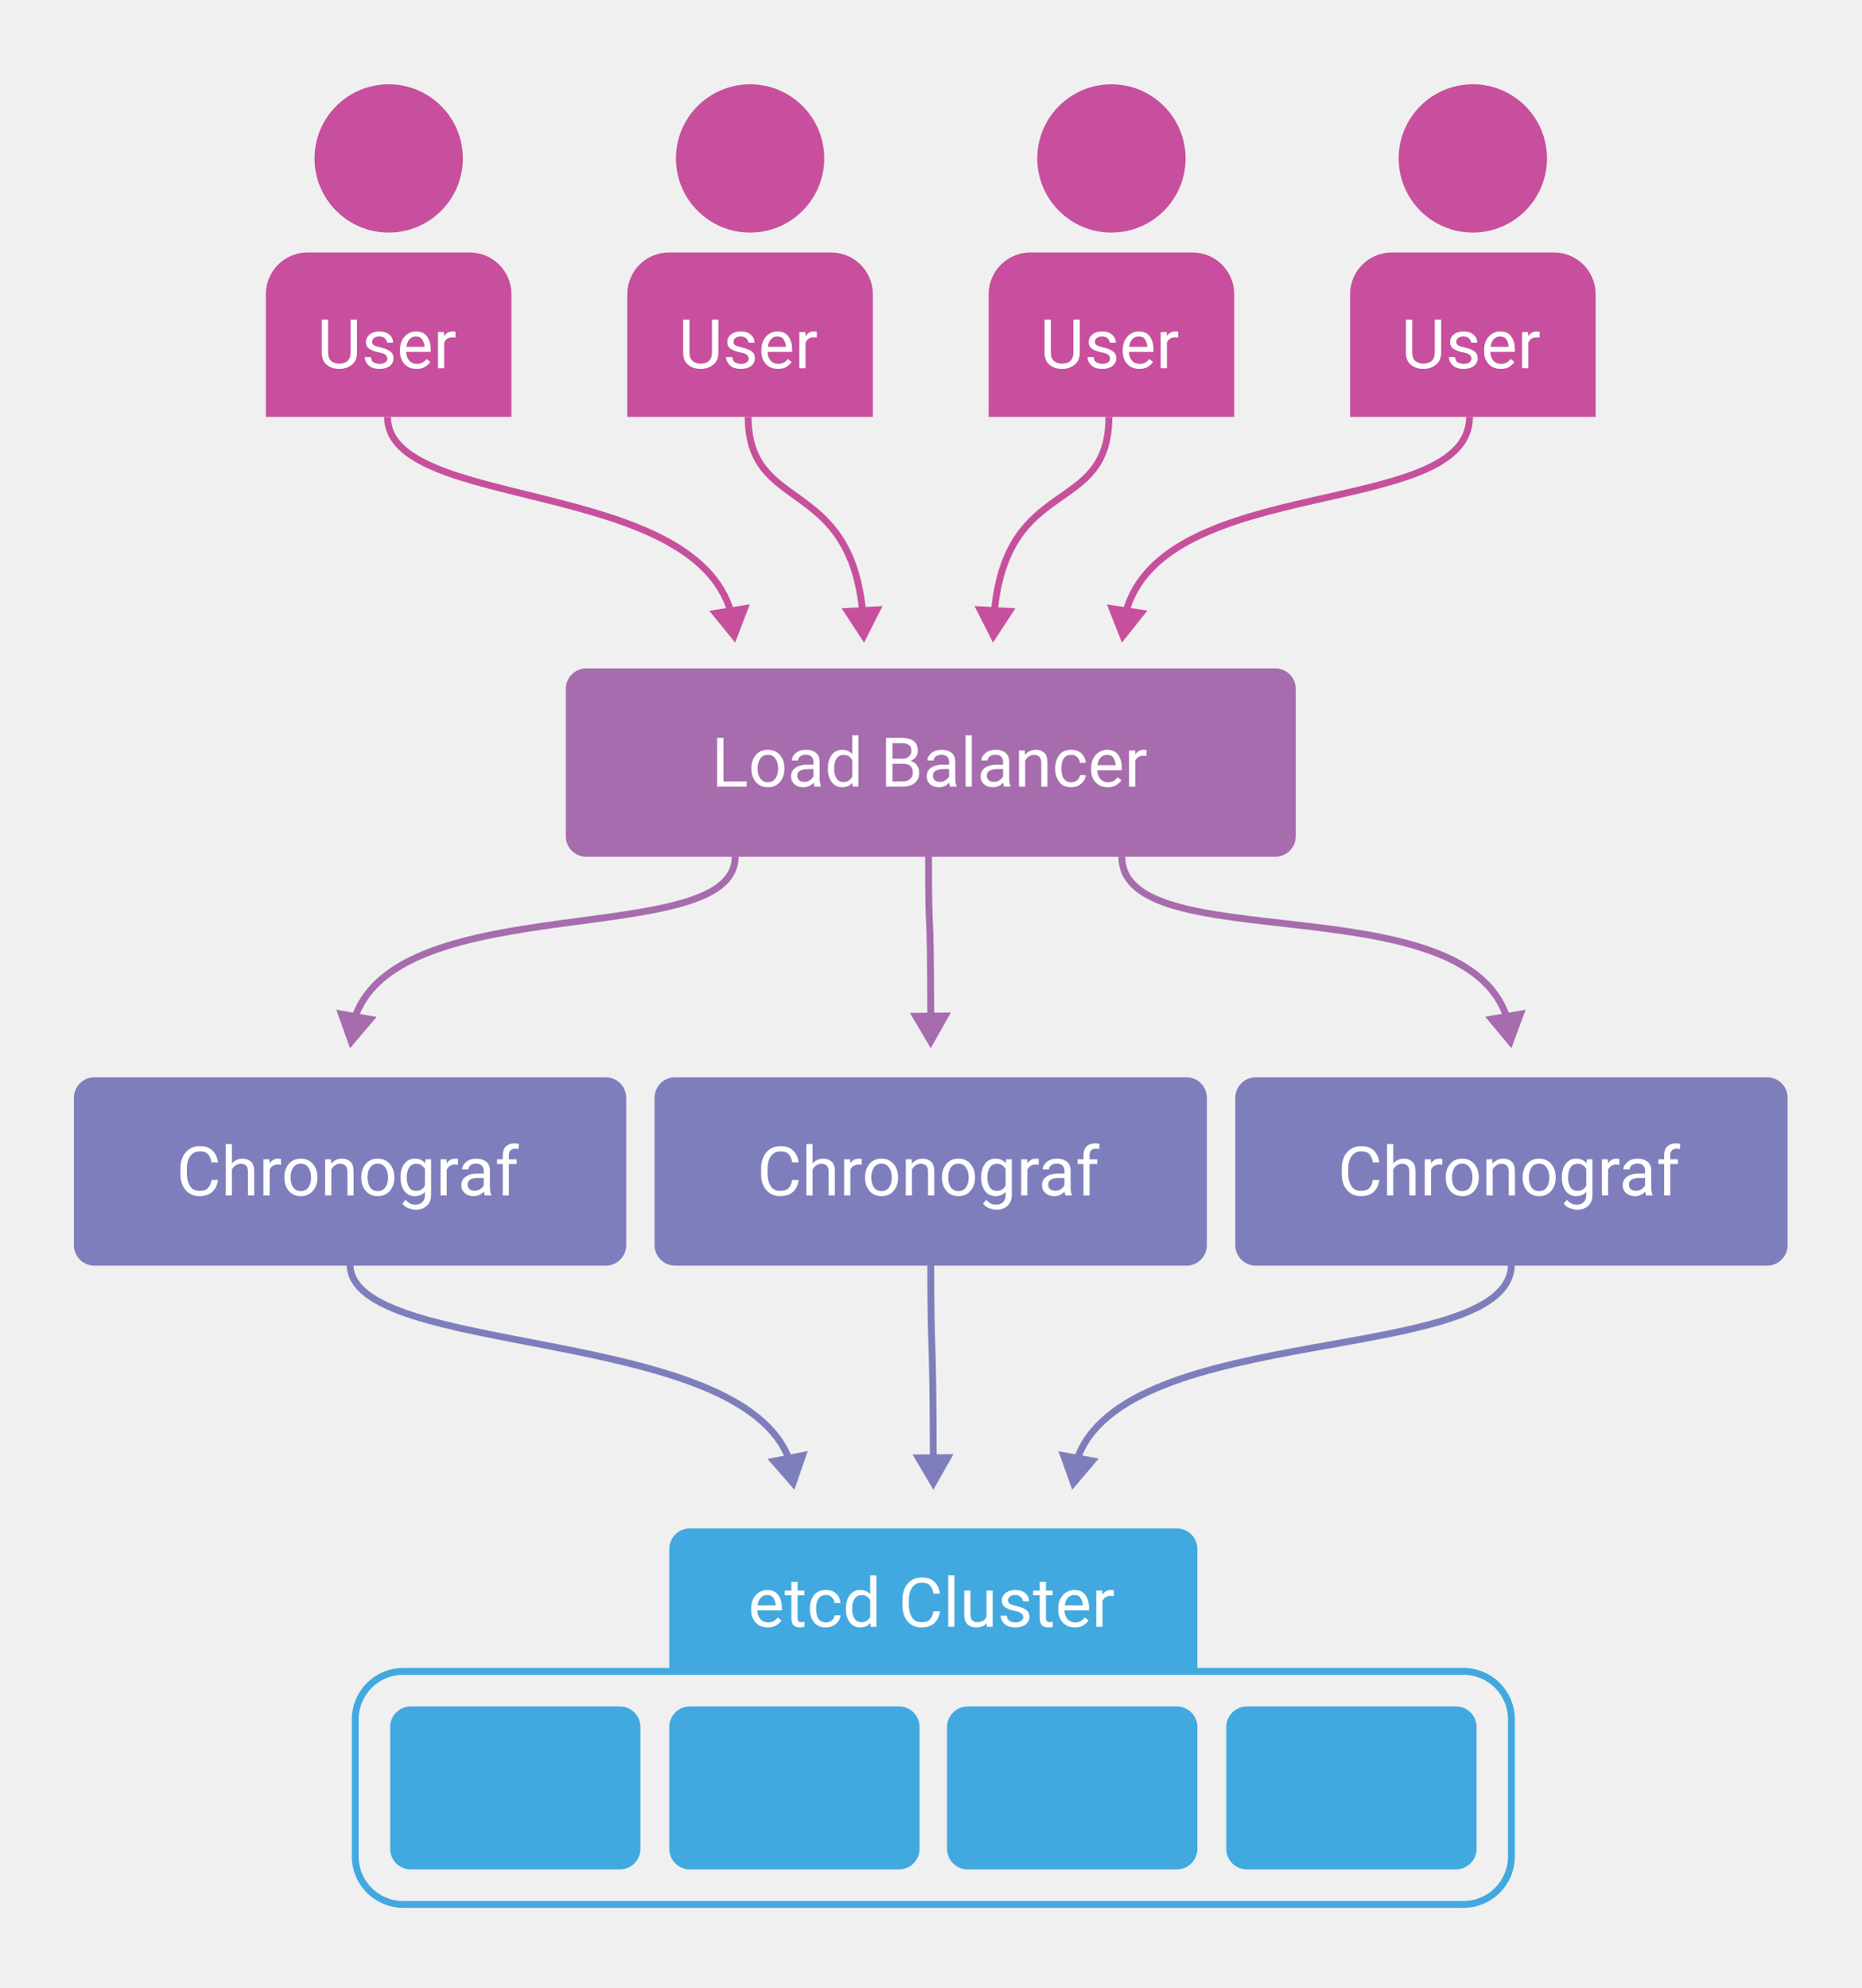
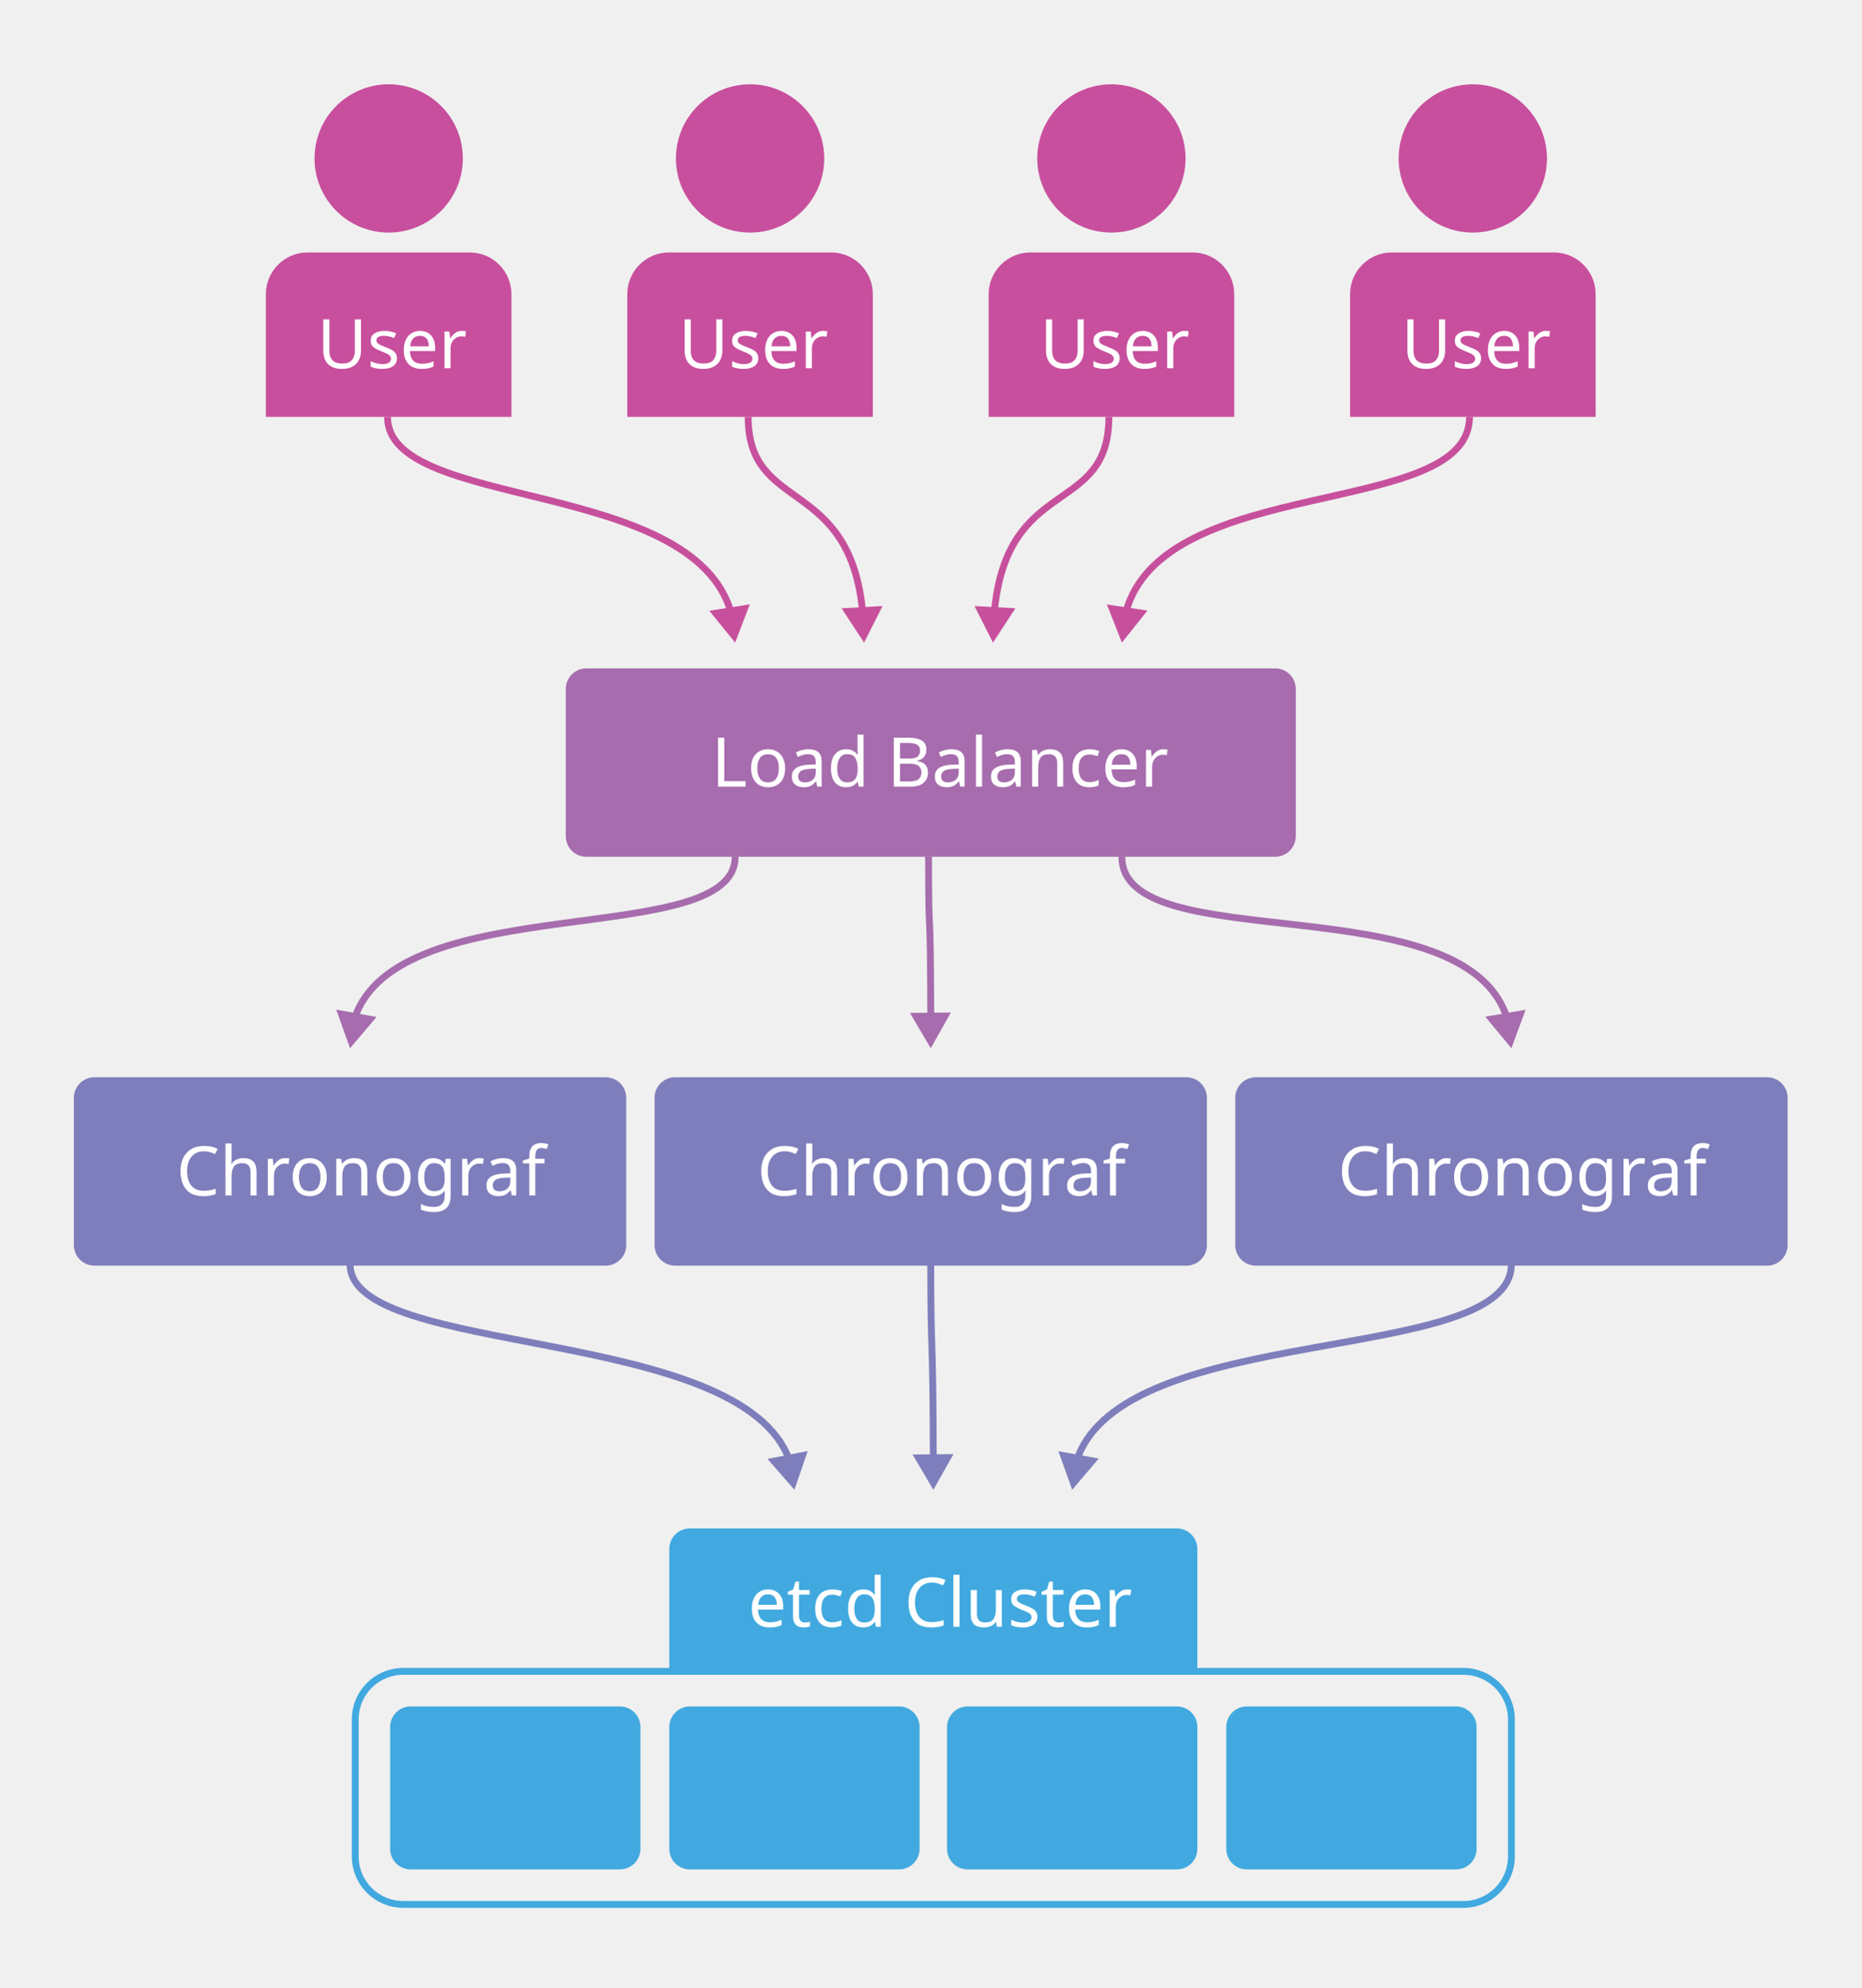
<svg xmlns="http://www.w3.org/2000/svg" version="1.1" x="0px" y="0px" viewBox="0 0 271.6 290" style="enable-background:new 0 0 271.6 290;max-width:500px;width:100%;" xml:space="preserve">
  <style type="text/css">
	.st0{fill:#41A9DF;}
	.st1{fill:#C84F9D;}
	.st2{fill:#FFFFFF;}
- 	.st3{font-family:Roboto;}
+ 	.st3{font-family:'Rubik';}
	.st4{font-size:10px;}
	.st5{fill:#A66CAD;}
	.st6{fill:#7F7EBC;}
	.st7{fill:none;stroke:#41A9DF;stroke-miterlimit:10;}
	.st8{fill:none;stroke:#C7509D;stroke-miterlimit:10;}
	.st9{fill:#C7509D;}
	.st10{fill:none;stroke:#A66CAD;stroke-miterlimit:10;}
	.st11{fill:none;stroke:#7F7EBC;stroke-miterlimit:10;}
</style>
  <path class="st0" d="M171.7,223.05h-71.05c-1.66,0-3,1.34-3,3v17.87h77.05v-17.87C174.7,224.39,173.36,223.05,171.7,223.05z" />
  <g>
    <g>
      <circle class="st1" cx="56.71" cy="23.12" r="10.82" />
      <path class="st1" d="M74.62,60.84H38.79V42.93c0-3.36,2.73-6.09,6.09-6.09h23.65c3.36,0,6.09,2.73,6.09,6.09V60.84z" />
      <text transform="matrix(1 0 0 1 46.2591 53.7418)" class="st2 st3 st4">User</text>
    </g>
    <g>
      <circle class="st1" cx="109.44" cy="23.12" r="10.82" />
      <path class="st1" d="M127.35,60.84H91.52V42.93c0-3.36,2.73-6.09,6.09-6.09h23.65c3.36,0,6.09,2.73,6.09,6.09V60.84z" />
      <text transform="matrix(1 0 0 1 98.987 53.7418)" class="st2 st3 st4">User</text>
    </g>
    <g>
      <circle class="st1" cx="162.16" cy="23.12" r="10.82" />
      <path class="st1" d="M180.08,60.84h-35.83V42.93c0-3.36,2.73-6.09,6.09-6.09h23.65c3.36,0,6.09,2.73,6.09,6.09V60.84z" />
      <text transform="matrix(1 0 0 1 151.7149 53.7418)" class="st2 st3 st4">User</text>
    </g>
    <g>
      <circle class="st1" cx="214.89" cy="23.12" r="10.82" />
      <path class="st1" d="M232.81,60.84h-35.83V42.93c0-3.36,2.73-6.09,6.09-6.09h23.65c3.36,0,6.09,2.73,6.09,6.09V60.84z" />
      <text transform="matrix(1 0 0 1 204.4428 53.7418)" class="st2 st3 st4">User</text>
    </g>
  </g>
  <path class="st5" d="M186.05,125.03H85.55c-1.66,0-3-1.34-3-3v-21.49c0-1.66,1.34-3,3-3h100.51c1.66,0,3,1.34,3,3v21.49  C189.05,123.69,187.71,125.03,186.05,125.03z" />
  <text transform="matrix(1 0 0 1 103.7954 114.7918)" class="st2 st3 st4">Load Balancer</text>
  <g>
    <path class="st6" d="M88.37,184.7H13.78c-1.66,0-3-1.34-3-3v-21.49c0-1.66,1.34-3,3-3h74.59c1.66,0,3,1.34,3,3v21.49   C91.37,183.36,90.03,184.7,88.37,184.7z" />
    <text transform="matrix(1 0 0 1 25.7314 174.4637)" class="st2 st3 st4">Chronograf</text>
    <path class="st6" d="M173.1,184.7H98.5c-1.66,0-3-1.34-3-3v-21.49c0-1.66,1.34-3,3-3h74.59c1.66,0,3,1.34,3,3v21.49   C176.1,183.36,174.75,184.7,173.1,184.7z" />
    <text transform="matrix(1 0 0 1 110.4565 174.4637)" class="st2 st3 st4">Chronograf</text>
    <path class="st6" d="M257.82,184.7h-74.59c-1.66,0-3-1.34-3-3v-21.49c0-1.66,1.34-3,3-3h74.59c1.66,0,3,1.34,3,3v21.49   C260.82,183.36,259.48,184.7,257.82,184.7z" />
    <text transform="matrix(1 0 0 1 195.1817 174.4637)" class="st2 st3 st4">Chronograf</text>
  </g>
  <g>
    <path class="st0" d="M90.44,272.81H59.92c-1.66,0-3-1.34-3-3v-17.78c0-1.66,1.34-3,3-3h30.52c1.66,0,3,1.34,3,3v17.78   C93.44,271.47,92.09,272.81,90.44,272.81z" />
    <path class="st0" d="M131.17,272.81h-30.52c-1.66,0-3-1.34-3-3v-17.78c0-1.66,1.34-3,3-3h30.52c1.66,0,3,1.34,3,3v17.78   C134.17,271.47,132.83,272.81,131.17,272.81z" />
    <path class="st0" d="M171.7,272.81h-30.52c-1.66,0-3-1.34-3-3v-17.78c0-1.66,1.34-3,3-3h30.52c1.66,0,3,1.34,3,3v17.78   C174.7,271.47,173.36,272.81,171.7,272.81z" />
    <path class="st0" d="M212.44,272.81h-30.52c-1.66,0-3-1.34-3-3v-17.78c0-1.66,1.34-3,3-3h30.52c1.66,0,3,1.34,3,3v17.78   C215.44,271.47,214.09,272.81,212.44,272.81z" />
  </g>
  <path class="st7" d="M213.52,277.92H58.83c-3.87,0-7-3.13-7-7v-20.01c0-3.87,3.13-7,7-7h154.69c3.87,0,7,3.13,7,7v20.01  C220.52,274.79,217.39,277.92,213.52,277.92z" />
  <text transform="matrix(1 0 0 1 109.1429 237.4062)" class="st2 st3 st4">etcd Cluster</text>
  <g>
    <g>
      <g>
        <path class="st8" d="M56.54,60.84c0,13.74,44.64,8.78,50.16,28.67" />
        <g>
          <polygon class="st9" points="103.49,89.13 107.26,93.78 109.4,88.19     " />
        </g>
      </g>
    </g>
    <g>
      <g>
        <path class="st8" d="M109.16,60.84c0,14.17,14.89,8.56,16.72,28.64" />
        <g>
          <polygon class="st9" points="122.79,88.77 126.07,93.78 128.77,88.44     " />
        </g>
      </g>
    </g>
    <g>
      <g>
        <path class="st8" d="M161.79,60.84c0,14.6-14.91,8.34-16.73,28.64" />
        <g>
          <polygon class="st9" points="142.18,88.44 144.88,93.78 148.15,88.77     " />
        </g>
      </g>
    </g>
    <g>
      <g>
        <path class="st8" d="M214.41,60.84c0,15.04-44.82,8.11-50.19,28.66" />
        <g>
          <polygon class="st9" points="161.5,88.21 163.69,93.78 167.42,89.1     " />
        </g>
      </g>
    </g>
  </g>
  <g>
    <g>
      <g>
        <path class="st10" d="M107.26,125.03c0,13.73-49.37,4.39-55.55,23.68" />
        <g>
          <polygon class="st5" points="49.06,147.34 51.07,152.97 54.94,148.41     " />
        </g>
      </g>
    </g>
    <g>
      <g>
        <path class="st10" d="M135.48,125.03c0,14.37,0.28,4.07,0.32,23.63" />
        <g>
          <polygon class="st5" points="132.76,147.82 135.8,152.97 138.74,147.76     " />
        </g>
      </g>
    </g>
    <g>
      <g>
        <path class="st10" d="M163.69,125.03c0,15.03,50.16,3.71,56.23,23.67" />
        <g>
          <polygon class="st5" points="216.7,148.37 220.52,152.97 222.59,147.36     " />
        </g>
      </g>
    </g>
  </g>
  <g>
    <g>
      <g>
        <path class="st11" d="M51.07,184.47c0,13.75,57.11,8.77,64.13,28.69" />
        <g>
          <polygon class="st6" points="111.98,212.91 115.91,217.41 117.85,211.75     " />
        </g>
      </g>
    </g>
    <g>
      <g>
        <path class="st11" d="M135.8,184.47c0,14.38,0.33,8.45,0.37,28.63" />
        <g>
          <polygon class="st6" points="133.14,212.26 136.18,217.41 139.12,212.21     " />
        </g>
      </g>
    </g>
    <g>
      <g>
        <path class="st11" d="M220.52,184.47c0,15.05-56.67,8.11-63.43,28.68" />
        <g>
          <polygon class="st6" points="154.43,211.78 156.44,217.41 160.31,212.85     " />
        </g>
      </g>
    </g>
  </g>
</svg>
